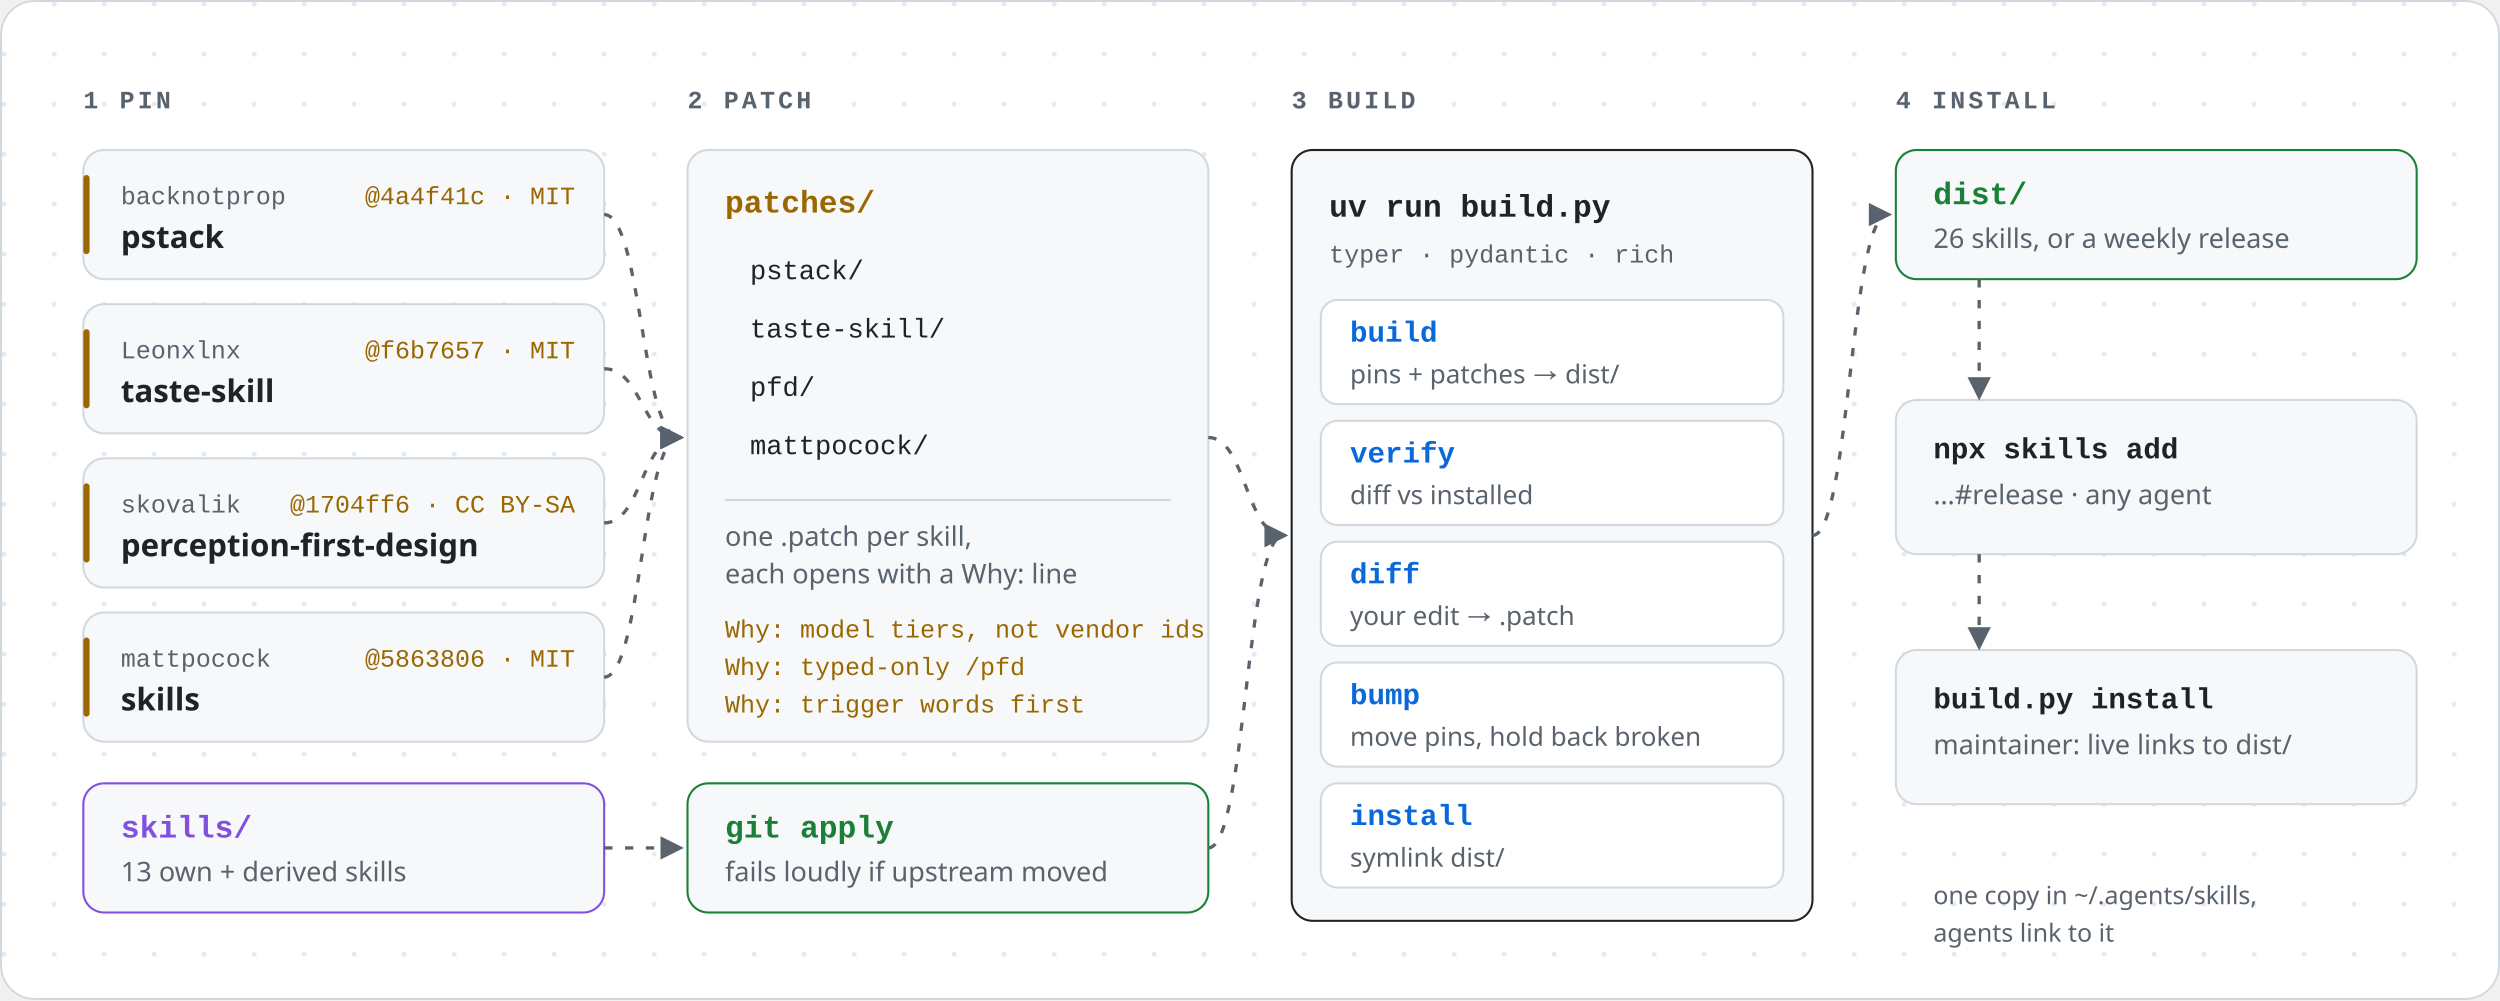
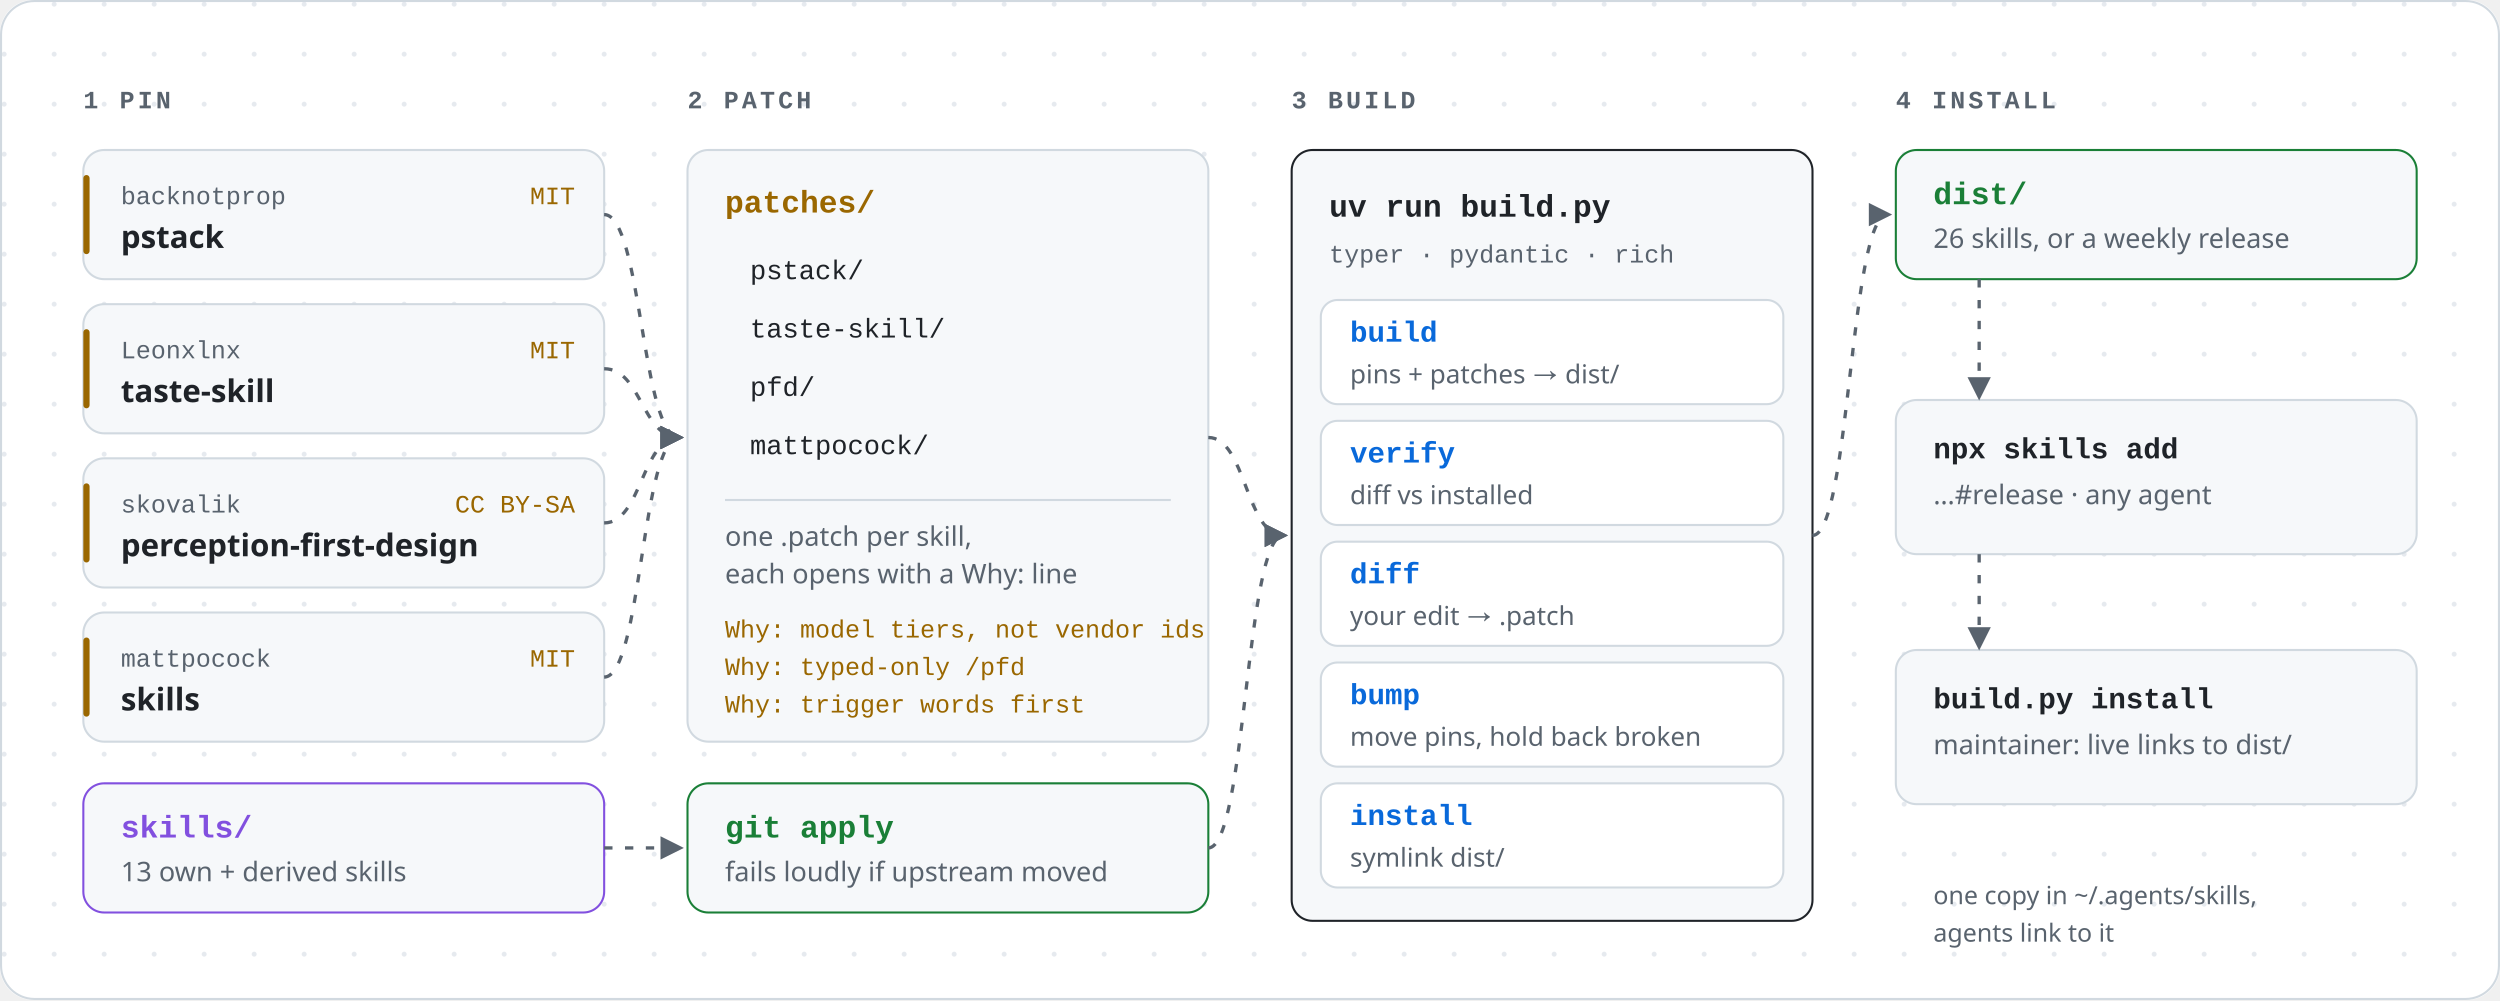
<svg xmlns="http://www.w3.org/2000/svg" width="1200" height="480" viewBox="0 0 1200 480" role="img" aria-labelledby="t">
  <style>
  .sans { font-family: -apple-system, BlinkMacSystemFont, 'Segoe UI', 'Noto Sans', Helvetica, Arial, sans-serif; }
  .mono { font-family: ui-monospace, SFMono-Regular, 'SF Mono', Menlo, Consolas, 'Liberation Mono', monospace; }
  .flow { stroke-dasharray: 4 6; animation: flow 1.2s linear infinite; }
  @keyframes flow { to { stroke-dashoffset: -20; } }
  
  @media (prefers-reduced-motion: reduce) { * { animation: none !important; transform: none !important; } }
</style>
  <defs>
    <pattern id="dots" width="24" height="24" patternUnits="userSpaceOnUse">
      <circle cx="2" cy="2" r="1.2" fill="#e6eaef" />
    </pattern>
    <marker id="arrow" viewBox="0 0 10 10" refX="8" refY="5" markerWidth="7" markerHeight="7" orient="auto-start-reverse">
      <path d="M0,0 L10,5 L0,10 z" fill="#59636e" />
    </marker>
  </defs>
  <rect width="1200" height="480" rx="16" fill="#ffffff" />
  <rect width="1200" height="480" rx="16" fill="url(#dots)" />
  <rect x="0.5" y="0.5" width="1199" height="479" rx="16" fill="none" stroke="#d1d9e0" />
  <text x="40" y="52" class="mono" font-size="12" font-weight="600" fill="#59636e" text-anchor="start" letter-spacing="1.5">1  PIN</text>
  <text x="330" y="52" class="mono" font-size="12" font-weight="600" fill="#59636e" text-anchor="start" letter-spacing="1.5">2  PATCH</text>
  <text x="620" y="52" class="mono" font-size="12" font-weight="600" fill="#59636e" text-anchor="start" letter-spacing="1.5">3  BUILD</text>
  <text x="910" y="52" class="mono" font-size="12" font-weight="600" fill="#59636e" text-anchor="start" letter-spacing="1.5">4  INSTALL</text>
  <rect x="40" y="72" width="250" height="62" rx="10" fill="#f6f8fa" stroke="#d1d9e0" />
  <rect x="40" y="84" width="3" height="38" rx="1.5" fill="#9a6700" />
  <text x="58" y="98" class="mono" font-size="12" font-weight="400" fill="#59636e" text-anchor="start">backnotprop</text>
  <text x="58" y="119" class="sans" font-size="15" font-weight="600" fill="#1f2328" text-anchor="start">pstack</text>
-   <text x="276" y="98" class="mono" font-size="12" font-weight="400" fill="#9a6700" text-anchor="end">@4a4f41c · MIT</text>
+   <text x="276" y="98" class="mono" font-size="12" font-weight="400" fill="#9a6700" text-anchor="end">MIT</text>
  <rect x="40" y="146" width="250" height="62" rx="10" fill="#f6f8fa" stroke="#d1d9e0" />
  <rect x="40" y="158" width="3" height="38" rx="1.5" fill="#9a6700" />
  <text x="58" y="172" class="mono" font-size="12" font-weight="400" fill="#59636e" text-anchor="start">Leonxlnx</text>
  <text x="58" y="193" class="sans" font-size="15" font-weight="600" fill="#1f2328" text-anchor="start">taste-skill</text>
-   <text x="276" y="172" class="mono" font-size="12" font-weight="400" fill="#9a6700" text-anchor="end">@f6b7657 · MIT</text>
+   <text x="276" y="172" class="mono" font-size="12" font-weight="400" fill="#9a6700" text-anchor="end">MIT</text>
  <rect x="40" y="220" width="250" height="62" rx="10" fill="#f6f8fa" stroke="#d1d9e0" />
  <rect x="40" y="232" width="3" height="38" rx="1.5" fill="#9a6700" />
  <text x="58" y="246" class="mono" font-size="12" font-weight="400" fill="#59636e" text-anchor="start">skovalik</text>
  <text x="58" y="267" class="sans" font-size="15" font-weight="600" fill="#1f2328" text-anchor="start">perception-first-design</text>
-   <text x="276" y="246" class="mono" font-size="12" font-weight="400" fill="#9a6700" text-anchor="end">@1704ff6 · CC BY-SA</text>
+   <text x="276" y="246" class="mono" font-size="12" font-weight="400" fill="#9a6700" text-anchor="end">CC BY-SA</text>
  <rect x="40" y="294" width="250" height="62" rx="10" fill="#f6f8fa" stroke="#d1d9e0" />
  <rect x="40" y="306" width="3" height="38" rx="1.5" fill="#9a6700" />
  <text x="58" y="320" class="mono" font-size="12" font-weight="400" fill="#59636e" text-anchor="start">mattpocock</text>
  <text x="58" y="341" class="sans" font-size="15" font-weight="600" fill="#1f2328" text-anchor="start">skills</text>
-   <text x="276" y="320" class="mono" font-size="12" font-weight="400" fill="#9a6700" text-anchor="end">@5863806 · MIT</text>
+   <text x="276" y="320" class="mono" font-size="12" font-weight="400" fill="#9a6700" text-anchor="end">MIT</text>
  <rect x="40" y="376" width="250" height="62" rx="10" fill="#f6f8fa" stroke="#8250df" />
  <text x="58" y="402" class="mono" font-size="15" font-weight="600" fill="#8250df" text-anchor="start">skills/</text>
  <text x="58" y="423" class="sans" font-size="13" font-weight="400" fill="#59636e" text-anchor="start">13 own + derived skills</text>
  <rect x="330" y="72" width="250" height="284" rx="10" fill="#f6f8fa" stroke="#d1d9e0" />
  <text x="348" y="102" class="mono" font-size="15" font-weight="600" fill="#9a6700" text-anchor="start">patches/</text>
  <text x="360" y="134" class="mono" font-size="13" font-weight="400" fill="#1f2328" text-anchor="start">pstack/</text>
  <text x="360" y="162" class="mono" font-size="13" font-weight="400" fill="#1f2328" text-anchor="start">taste-skill/</text>
  <text x="360" y="190" class="mono" font-size="13" font-weight="400" fill="#1f2328" text-anchor="start">pfd/</text>
  <text x="360" y="218" class="mono" font-size="13" font-weight="400" fill="#1f2328" text-anchor="start">mattpocock/</text>
  <line x1="348" y1="240" x2="562" y2="240" stroke="#d1d9e0" />
  <text x="348" y="262" class="sans" font-size="13" font-weight="400" fill="#59636e" text-anchor="start">one .patch per skill,</text>
  <text x="348" y="280" class="sans" font-size="13" font-weight="400" fill="#59636e" text-anchor="start">each opens with a Why: line</text>
  <text x="348" y="306" class="mono" font-size="12" font-weight="400" fill="#9a6700" text-anchor="start">Why: model tiers, not vendor ids</text>
  <text x="348" y="324" class="mono" font-size="12" font-weight="400" fill="#9a6700" text-anchor="start">Why: typed-only /pfd</text>
  <text x="348" y="342" class="mono" font-size="12" font-weight="400" fill="#9a6700" text-anchor="start">Why: trigger words first</text>
  <rect x="330" y="376" width="250" height="62" rx="10" fill="#f6f8fa" stroke="#1a7f37" />
  <text x="348" y="402" class="mono" font-size="15" font-weight="600" fill="#1a7f37" text-anchor="start">git apply</text>
  <text x="348" y="423" class="sans" font-size="13" font-weight="400" fill="#59636e" text-anchor="start">fails loudly if upstream moved</text>
  <rect x="620" y="72" width="250" height="370" rx="10" fill="#f6f8fa" stroke="#1f2328" />
  <text x="638" y="104" class="mono" font-size="15" font-weight="700" fill="#1f2328" text-anchor="start">uv run build.py</text>
  <text x="638" y="126" class="mono" font-size="12" font-weight="400" fill="#59636e" text-anchor="start">typer · pydantic · rich</text>
  <rect x="634" y="144" width="222" height="50" rx="8" fill="#ffffff" stroke="#d1d9e0" />
  <text x="648" y="164" class="mono" font-size="14" font-weight="600" fill="#0969da" text-anchor="start">build</text>
  <text x="648" y="184" class="sans" font-size="12.5" font-weight="400" fill="#59636e" text-anchor="start">pins + patches → dist/</text>
  <rect x="634" y="202" width="222" height="50" rx="8" fill="#ffffff" stroke="#d1d9e0" />
  <text x="648" y="222" class="mono" font-size="14" font-weight="600" fill="#0969da" text-anchor="start">verify</text>
  <text x="648" y="242" class="sans" font-size="12.5" font-weight="400" fill="#59636e" text-anchor="start">diff vs installed</text>
  <rect x="634" y="260" width="222" height="50" rx="8" fill="#ffffff" stroke="#d1d9e0" />
  <text x="648" y="280" class="mono" font-size="14" font-weight="600" fill="#0969da" text-anchor="start">diff</text>
  <text x="648" y="300" class="sans" font-size="12.5" font-weight="400" fill="#59636e" text-anchor="start">your edit → .patch</text>
  <rect x="634" y="318" width="222" height="50" rx="8" fill="#ffffff" stroke="#d1d9e0" />
  <text x="648" y="338" class="mono" font-size="14" font-weight="600" fill="#0969da" text-anchor="start">bump</text>
  <text x="648" y="358" class="sans" font-size="12.5" font-weight="400" fill="#59636e" text-anchor="start">move pins, hold back broken</text>
  <rect x="634" y="376" width="222" height="50" rx="8" fill="#ffffff" stroke="#d1d9e0" />
  <text x="648" y="396" class="mono" font-size="14" font-weight="600" fill="#0969da" text-anchor="start">install</text>
  <text x="648" y="416" class="sans" font-size="12.5" font-weight="400" fill="#59636e" text-anchor="start">symlink dist/</text>
  <rect x="910" y="72" width="250" height="62" rx="10" fill="#f6f8fa" stroke="#1a7f37" />
  <text x="928" y="98" class="mono" font-size="15" font-weight="600" fill="#1a7f37" text-anchor="start">dist/</text>
  <text x="928" y="119" class="sans" font-size="13" font-weight="400" fill="#59636e" text-anchor="start">26 skills, or a weekly release</text>
  <rect x="910" y="192" width="250" height="74" rx="10" fill="#f6f8fa" stroke="#d1d9e0" />
  <text x="928" y="220" class="mono" font-size="14" font-weight="600" fill="#1f2328" text-anchor="start">npx skills add</text>
  <text x="928" y="242" class="sans" font-size="13" font-weight="400" fill="#59636e" text-anchor="start">…#release · any agent</text>
  <rect x="910" y="312" width="250" height="74" rx="10" fill="#f6f8fa" stroke="#d1d9e0" />
  <text x="928" y="340" class="mono" font-size="14" font-weight="600" fill="#1f2328" text-anchor="start">build.py install</text>
  <text x="928" y="362" class="sans" font-size="13" font-weight="400" fill="#59636e" text-anchor="start">maintainer: live links to dist/</text>
  <text x="928" y="434" class="sans" font-size="12" font-weight="400" fill="#59636e" text-anchor="start">one copy in ~/.agents/skills,</text>
  <text x="928" y="452" class="sans" font-size="12" font-weight="400" fill="#59636e" text-anchor="start">agents link to it</text>
  <path class="flow" d="M290,103 C308.0,103 308.0,210 326,210" fill="none" stroke="#59636e" stroke-width="1.6" marker-end="url(#arrow)" />
  <path class="flow" d="M290,177 C308.0,177 308.0,210 326,210" fill="none" stroke="#59636e" stroke-width="1.6" marker-end="url(#arrow)" />
  <path class="flow" d="M290,251 C308.0,251 308.0,210 326,210" fill="none" stroke="#59636e" stroke-width="1.6" marker-end="url(#arrow)" />
  <path class="flow" d="M290,325 C308.0,325 308.0,210 326,210" fill="none" stroke="#59636e" stroke-width="1.6" marker-end="url(#arrow)" />
  <path class="flow" d="M290,407 C308.0,407 308.0,407 326,407" fill="none" stroke="#59636e" stroke-width="1.6" marker-end="url(#arrow)" />
  <path class="flow" d="M580,210 C598.0,210 598.0,257 616,257" fill="none" stroke="#59636e" stroke-width="1.6" marker-end="url(#arrow)" />
  <path class="flow" d="M580,407 C598.0,407 598.0,257 616,257" fill="none" stroke="#59636e" stroke-width="1.6" marker-end="url(#arrow)" />
  <path class="flow" d="M870,257 C888.0,257 888.0,103 906,103" fill="none" stroke="#59636e" stroke-width="1.6" marker-end="url(#arrow)" />
  <path class="flow" d="M950,134 L950,190" stroke="#59636e" stroke-width="1.6" marker-end="url(#arrow)" />
  <path class="flow" d="M950,266 L950,310" stroke="#59636e" stroke-width="1.6" marker-end="url(#arrow)" />
</svg>
